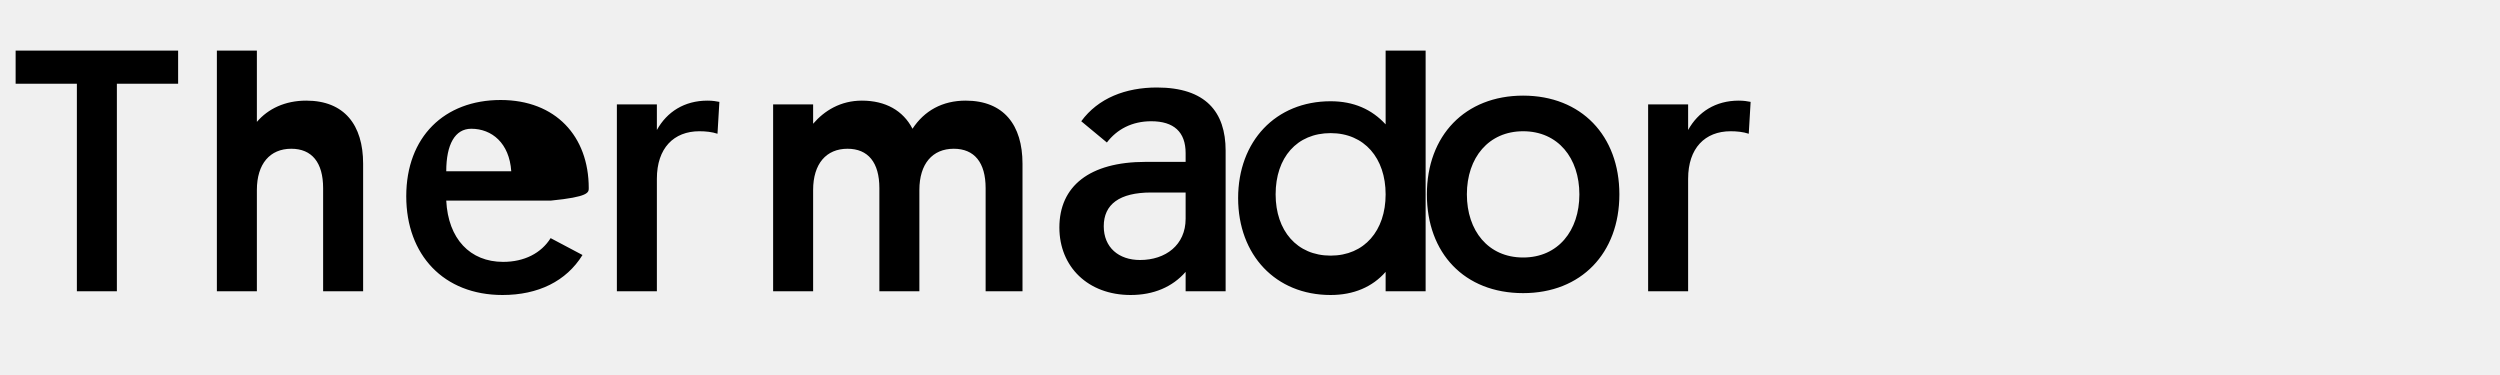
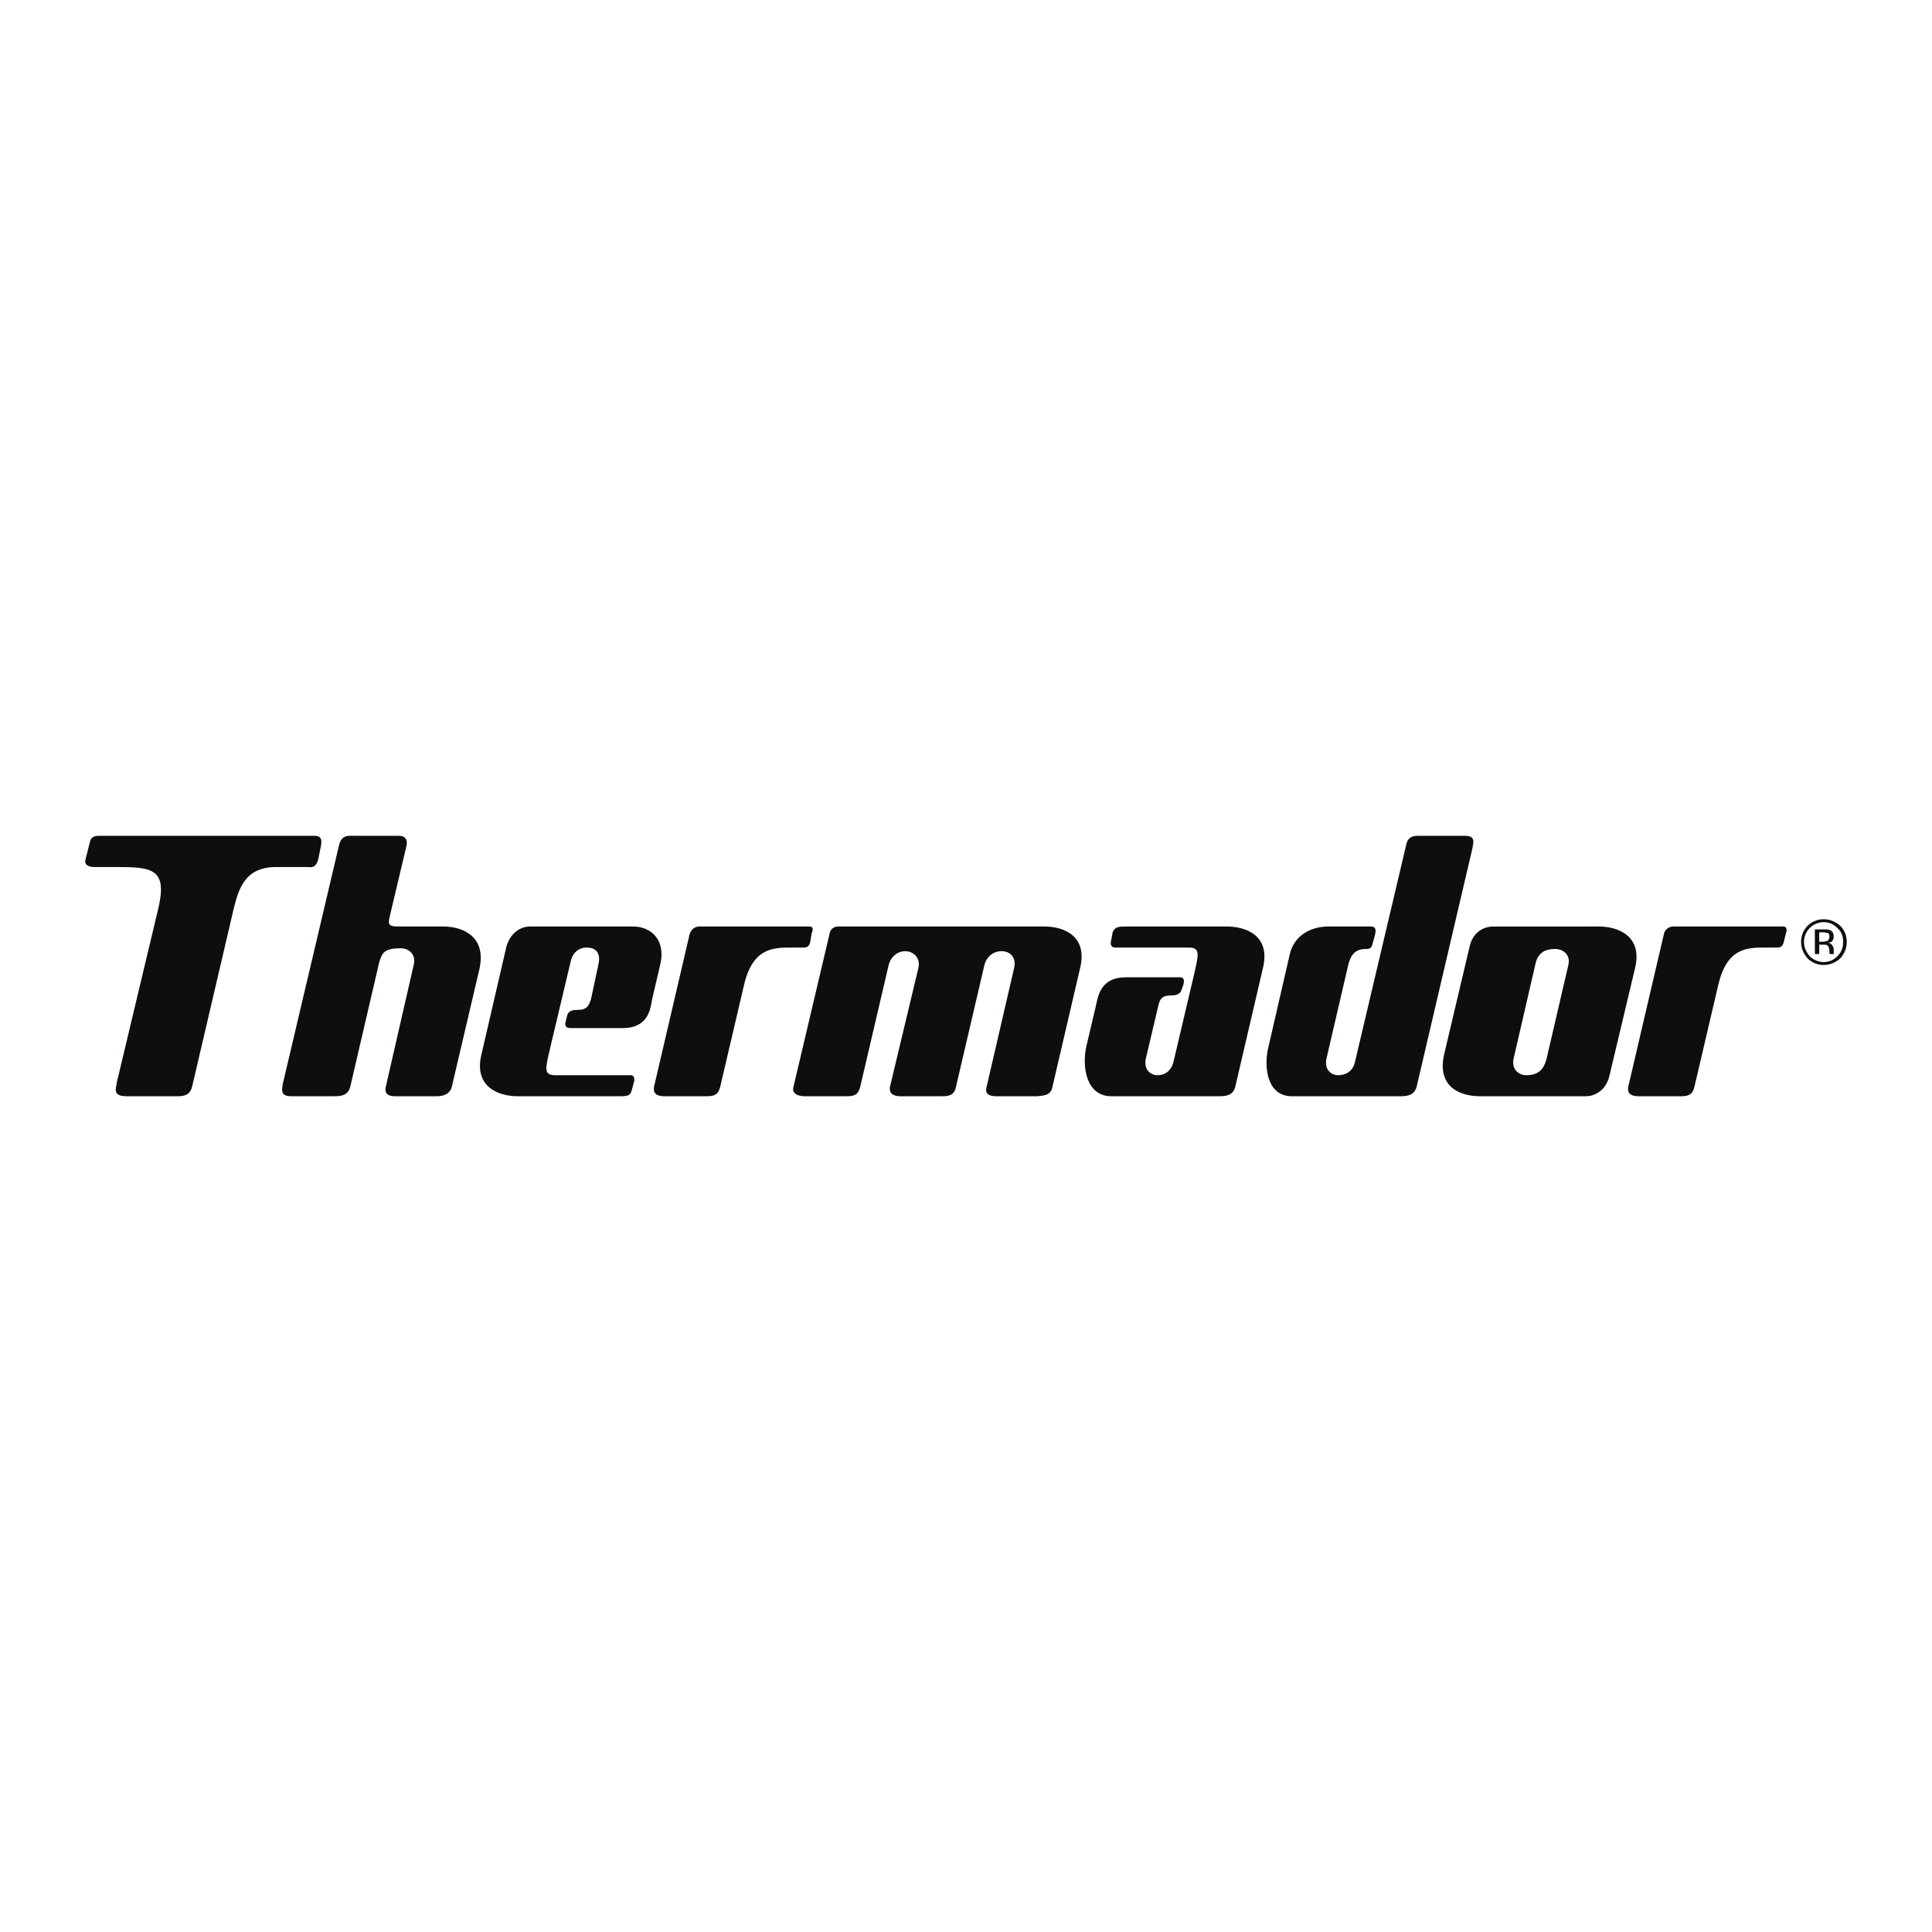
- <svg xmlns="http://www.w3.org/2000/svg" viewBox="0 0 400 60">
-   <path fill="#000000" d="M28.5,13.4h-9.8v33.2h-6.4V13.4H2.5V8.1h26V13.4z M58.1,46.6h-6.4V30.1c0-4.1-1.8-6.3-5.1-6.3     c-3.4,0-5.5,2.4-5.5,6.6v16.2h-6.4V8.1h6.4v11.4c1.8-2.1,4.5-3.4,7.9-3.4c6.1,0,9.1,3.9,9.1,10.1V46.6z M88.1,32.1H71.4     c0.3,6.1,3.8,9.8,9.1,9.8c3.4,0,6.1-1.4,7.6-3.8l5.1,2.7c-2.6,4.2-7.1,6.4-12.8,6.4c-9.4,0-15.4-6.4-15.4-15.8     c0-9.5,6.1-15.4,15.1-15.4c8.8,0,14.1,5.8,14.1,14.1C94.2,30.8,94.2,31.5,88.1,32.1z M71.4,27.4h10.4c-0.3-4.5-3.1-6.8-6.4-6.8     C72.8,20.6,71.4,23.1,71.4,27.4z M114.8,21.4c-0.9-0.3-1.9-0.4-2.9-0.4c-4.1,0-6.8,2.7-6.8,7.6v18h-6.4V16.7h6.4v4.1     c1.6-2.9,4.4-4.7,8.1-4.7c0.8,0,1.4,0.1,1.9,0.2L114.8,21.4z M164.1,46.6h-6.4V30.1c0-4.1-1.8-6.3-5.1-6.3c-3.4,0-5.5,2.4-5.5,6.6     v16.2h-6.4V30.1c0-4.1-1.8-6.3-5.1-6.3c-3.4,0-5.5,2.4-5.5,6.6v16.2h-6.4V16.7h6.4v3.1c1.8-2.1,4.4-3.7,7.8-3.7     c3.8,0,6.6,1.6,8.1,4.5c1.9-2.9,4.8-4.5,8.5-4.5c6.1,0,9.1,3.9,9.1,10.1V46.6z M196.1,46.6h-6.4v-3.1c-2.1,2.4-5.1,3.7-8.8,3.7     c-6.8,0-11.4-4.5-11.4-10.8c0-6.6,4.8-10.5,13.8-10.5h6.4v-1.4c0-3.4-1.9-5.1-5.5-5.1c-3.1,0-5.5,1.3-7.1,3.4l-4.1-3.4     c2.7-3.7,7.1-5.4,12.1-5.4c7.8,0,11,3.9,11,10.1V46.6z M189.7,30.8h-5.5c-5.1,0-7.6,1.9-7.6,5.4c0,3.4,2.4,5.4,5.8,5.4     c4.1,0,7.3-2.4,7.3-6.6V30.8z M228.1,46.6h-6.4v-3.1c-2.1,2.4-5.1,3.7-8.8,3.7c-8.8,0-14.8-6.4-14.8-15.5c0-9.1,6-15.5,14.8-15.5     c3.7,0,6.6,1.3,8.8,3.7V8.1h6.4V46.6z M221.7,31.1c0-5.8-3.4-9.8-8.8-9.8c-5.4,0-8.8,3.9-8.8,9.8c0,5.8,3.4,9.8,8.8,9.8     C218.3,40.9,221.7,36.9,221.7,31.1z M259.1,31.1c0,9.4-6.1,15.8-15.4,15.8c-9.4,0-15.4-6.4-15.4-15.8c0-9.4,6.1-15.8,15.4-15.8     C253,15.3,259.1,21.7,259.1,31.1z M252.7,31.1c0-5.8-3.4-10.1-9-10.1c-5.5,0-9,4.2-9,10.1c0,5.8,3.4,10.1,9,10.1     C249.3,41.2,252.7,36.9,252.7,31.1z M279.8,21.4c-0.9-0.3-1.9-0.4-2.9-0.4c-4.1,0-6.8,2.7-6.8,7.6v18h-6.4V16.7h6.4v4.1     c1.6-2.9,4.4-4.7,8.1-4.7c0.8,0,1.4,0.1,1.9,0.2L279.8,21.4z" />
+ <svg xmlns="http://www.w3.org/2000/svg" width="2500" height="2500" viewBox="0 0 192.756 192.756">
+   <g fill-rule="evenodd" clip-rule="evenodd">
+     <path fill="#fff" d="M0 0h192.756v192.756H0V0z" />
+     <path d="M180.561 92.583a1.981 1.981 0 0 0-.578 1.375c0 .579.217 1.014.578 1.448.361.362.869.579 1.375.579.58 0 1.014-.217 1.375-.579.436-.434.58-.869.58-1.448 0-.506-.145-1.013-.58-1.375-.361-.362-.795-.579-1.375-.579a1.972 1.972 0 0 0-1.375.579zm3.041 3.04c-.508.434-1.014.651-1.666.651a2.247 2.247 0 0 1-1.592-.651c-.434-.507-.65-1.014-.65-1.665 0-.579.217-1.158.65-1.592a2.247 2.247 0 0 1 1.592-.651c.652 0 1.158.217 1.666.651.434.435.65 1.014.65 1.592 0 .651-.217 1.158-.65 1.665zm-1.231-2.534c-.072 0-.291-.073-.508-.073h-.361v.941h.361c.217 0 .363-.072.436-.072.145-.072.217-.217.217-.434 0-.145 0-.289-.145-.362zm-.435-.362c.291 0 .508 0 .652.073.289.145.361.362.361.651a.654.654 0 0 1-.217.506c-.072.073-.217.073-.361.073.217.072.361.145.434.29.072.145.145.217.145.361v.507h-.361l-.072-.072v-.217c0-.29-.072-.506-.217-.579-.072-.072-.219-.072-.508-.072h-.289v.94h-.434v-2.461h.867zM31.396 83.391c.796 0 .724.579.579 1.23l-.217 1.085c-.29 1.014-.724.796-1.158.796h-3.04c-3.185 0-3.764 2.244-4.271 4.27l-4.125 17.661c-.217.795-.724.939-1.448.939h-5.139c-1.447 0-.941-.939-.941-1.303l4.125-17.297c1.013-4.125-.579-4.27-4.198-4.27H9.395c-.434 0-1.013-.145-.869-.724l.435-1.737c.145-.724.724-.651 1.23-.651h21.205v.001zM85.099 92.438h19.106c2.027 0 4.344 1.014 3.547 4.197l-2.75 11.799c-.145.867-.869.867-1.52.939h-3.98c-.363 0-1.303 0-1.086-.867l2.75-11.871c.289-1.157-.434-1.736-1.23-1.736s-1.52.507-1.736 1.447l-2.823 12.088c-.145.867-.796.939-1.375.939h-4.053c-.362 0-1.303 0-1.158-.939l2.823-11.799c.29-1.157-.579-1.736-1.303-1.736s-1.447.507-1.665 1.447l-2.823 12.088c-.145.506-.29.939-1.303.939h-4.198c-.507 0-1.375-.145-1.158-.939l3.619-15.344c.072-.362.362-.652.869-.652h1.447zM146.184 83.391c1.084 0 .795.724.723 1.23l-5.572 23.812c-.217.795-.869.939-1.52.939h-10.93c-2.533 0-2.822-3.039-2.316-4.994l2.1-9.119c.361-1.737 1.883-2.823 3.908-2.823h4.197c.797 0 .363.941.219 1.52-.146.724-.363.724-.725.724-1.23 0-1.52.796-1.736 1.52l-2.172 9.336c-.289 1.158.434 1.738 1.158 1.738s1.447-.363 1.664-1.303l5.139-21.786c.217-.868.941-.796 1.447-.796h4.416v.002zM112.457 92.438c-.797 0-1.23 0-1.447.579l-.145.796c-.074.217-.146.724.434.724h7.309c1.23 0 .941.796.508 2.75l-2.027 8.613c-.217.939-.867 1.375-1.592 1.375s-1.447-.58-1.158-1.738l1.23-5.211c.145-.578.289-1.014 1.303-1.014.217 0 .869 0 1.014-.578.145-.361.506-1.23-.145-1.23h-5.428c-2.461 0-2.752 1.809-2.969 2.822l-.939 3.98c-.508 2.172 0 5.066 2.461 5.066h10.783c.65 0 1.375-.072 1.592-.939l2.75-11.799c.797-3.184-1.52-4.197-3.619-4.197h-9.915v.001zM56.438 101.92c-.145.434.072.65.434.65h5.283c2.533 0 2.75-1.953 2.895-2.822l.796-3.402c.651-2.533-.869-3.908-2.678-3.908h-3.836-6.514c-.651 0-1.881.435-2.316 2.099l-2.461 10.639c-.796 3.184 1.593 4.197 3.619 4.197h10.132c.869 0 1.085-.072 1.23-.578l.217-.797c.072-.217.145-.795-.435-.723h-7.382c-1.23 0-1.014-.652-.507-2.824l2.026-8.54c.217-.94.869-1.375 1.592-1.375.941 0 1.448.579 1.158 1.737l-.724 3.402c-.217.65-.362 1.086-1.375 1.086-.29 0-.868 0-1.013.578l-.141.581zM39.72 92.438h4.487c2.099 0 4.342 1.086 3.619 4.271l-2.75 11.725c-.217.795-.941.939-1.52.939h-4.053c-.361 0-1.23 0-1.013-.939l2.75-12.016c.362-1.158-.435-1.809-1.23-1.809-1.665 0-1.882.435-2.171 1.375l-2.895 12.45c-.217.795-.796.939-1.592.939h-4.271c-1.158 0-.94-.65-.868-1.23l5.645-23.956c.29-.94 1.013-.796 1.52-.796h4.415c.869 0 .869.651.724 1.158l-1.665 7.021c-.145.723-.001.868.868.868zM159.5 92.438c2.027 0 4.414 1.014 3.619 4.197l-2.533 10.641c-.361 1.664-1.666 2.098-2.316 2.098h-10.566c-2.172 0-4.342-1.014-3.619-4.197l2.533-10.711c.361-1.665 1.664-2.027 2.316-2.027l10.566-.001zm-8.469 13.099c-.289 1.158.508 1.738 1.23 1.738 1.158 0 1.738-.508 2.027-1.594l2.172-9.336c.289-1.085-.508-1.665-1.303-1.665-1.158 0-1.738.507-1.955 1.448l-2.171 9.409zM66.354 109.373c-.507 0-1.303-.072-1.086-1.014l3.546-15.198c.145-.362.434-.724.941-.724h11.001c.506 0 .289.507.217.724l-.145.869c-.145.579-.579.506-.869.506-2.099.072-4.705-.579-5.717 3.692l-2.389 10.205c-.145.506-.289.939-1.303.939h-4.196v.001zM163.553 109.373c-.506 0-1.303-.072-1.086-1.014l3.547-15.198c.072-.362.434-.724.941-.724h10.928c.508 0 .361.507.289.724l-.217.869c-.145.579-.578.506-.795.506-2.172.072-4.705-.579-5.719 3.692l-2.389 10.205c-.145.506-.289.939-1.303.939h-4.196v.001z" fill="#0c0e0f" />
+   </g>
</svg>
